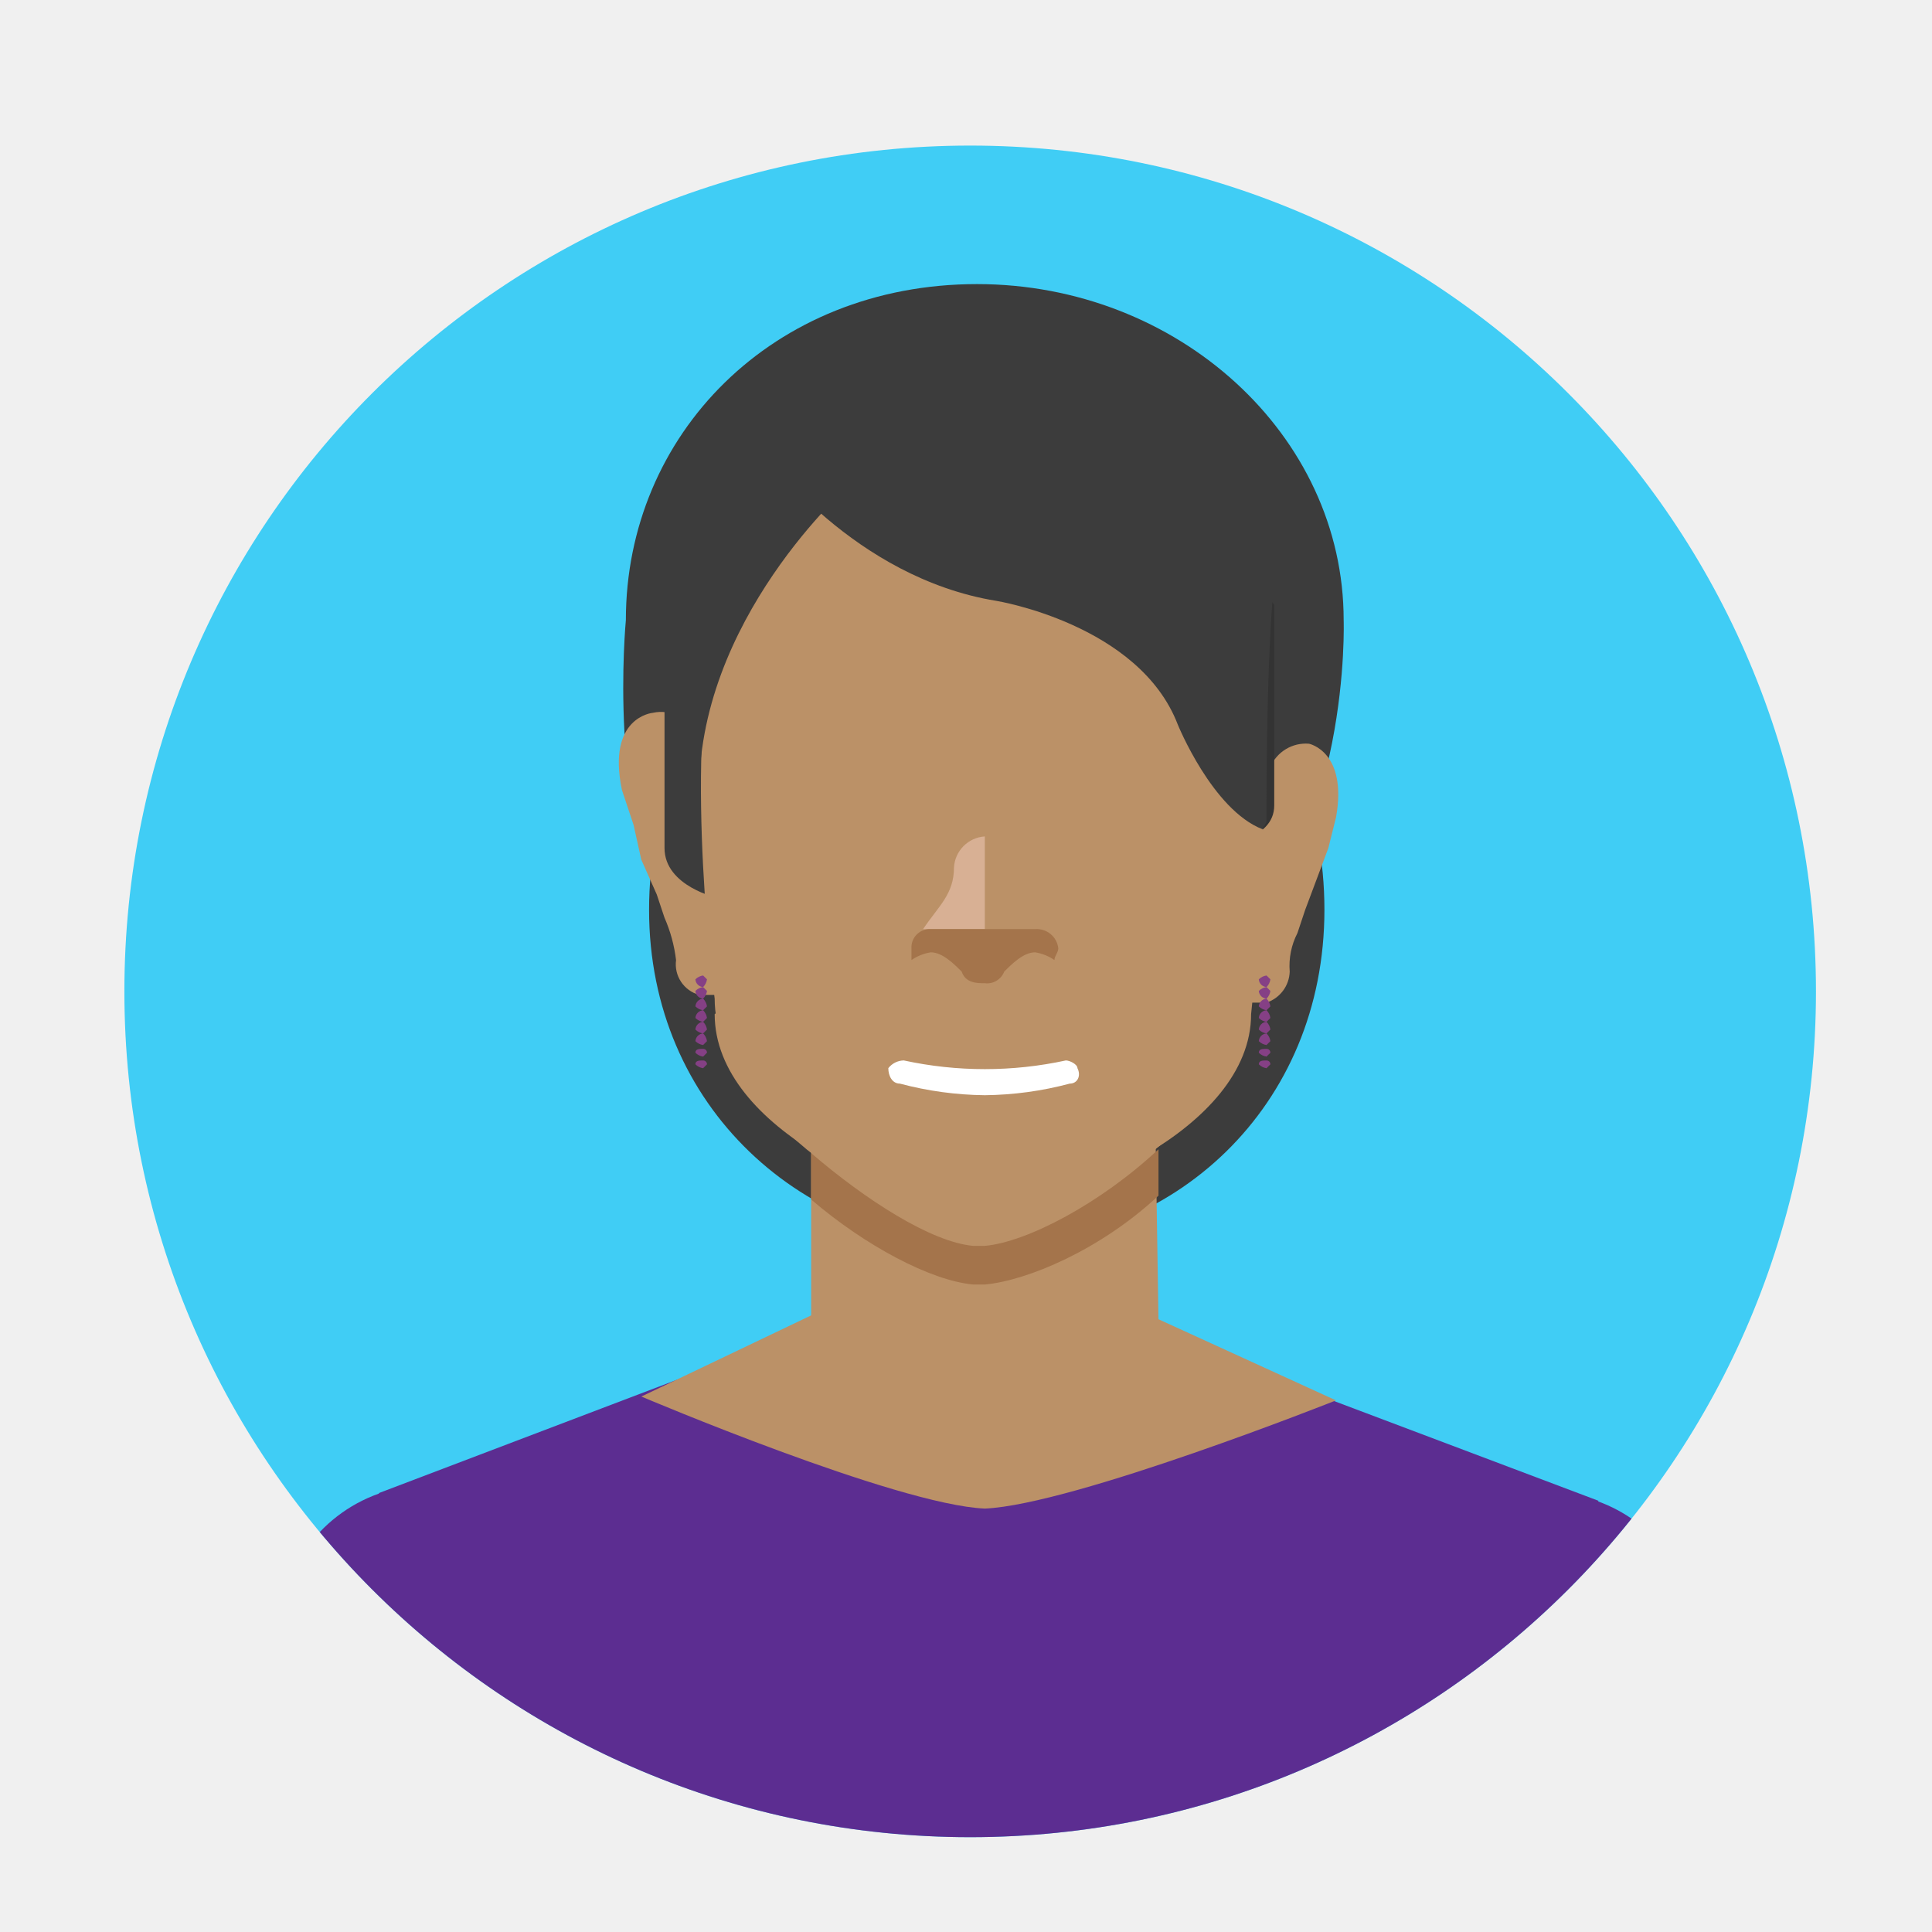
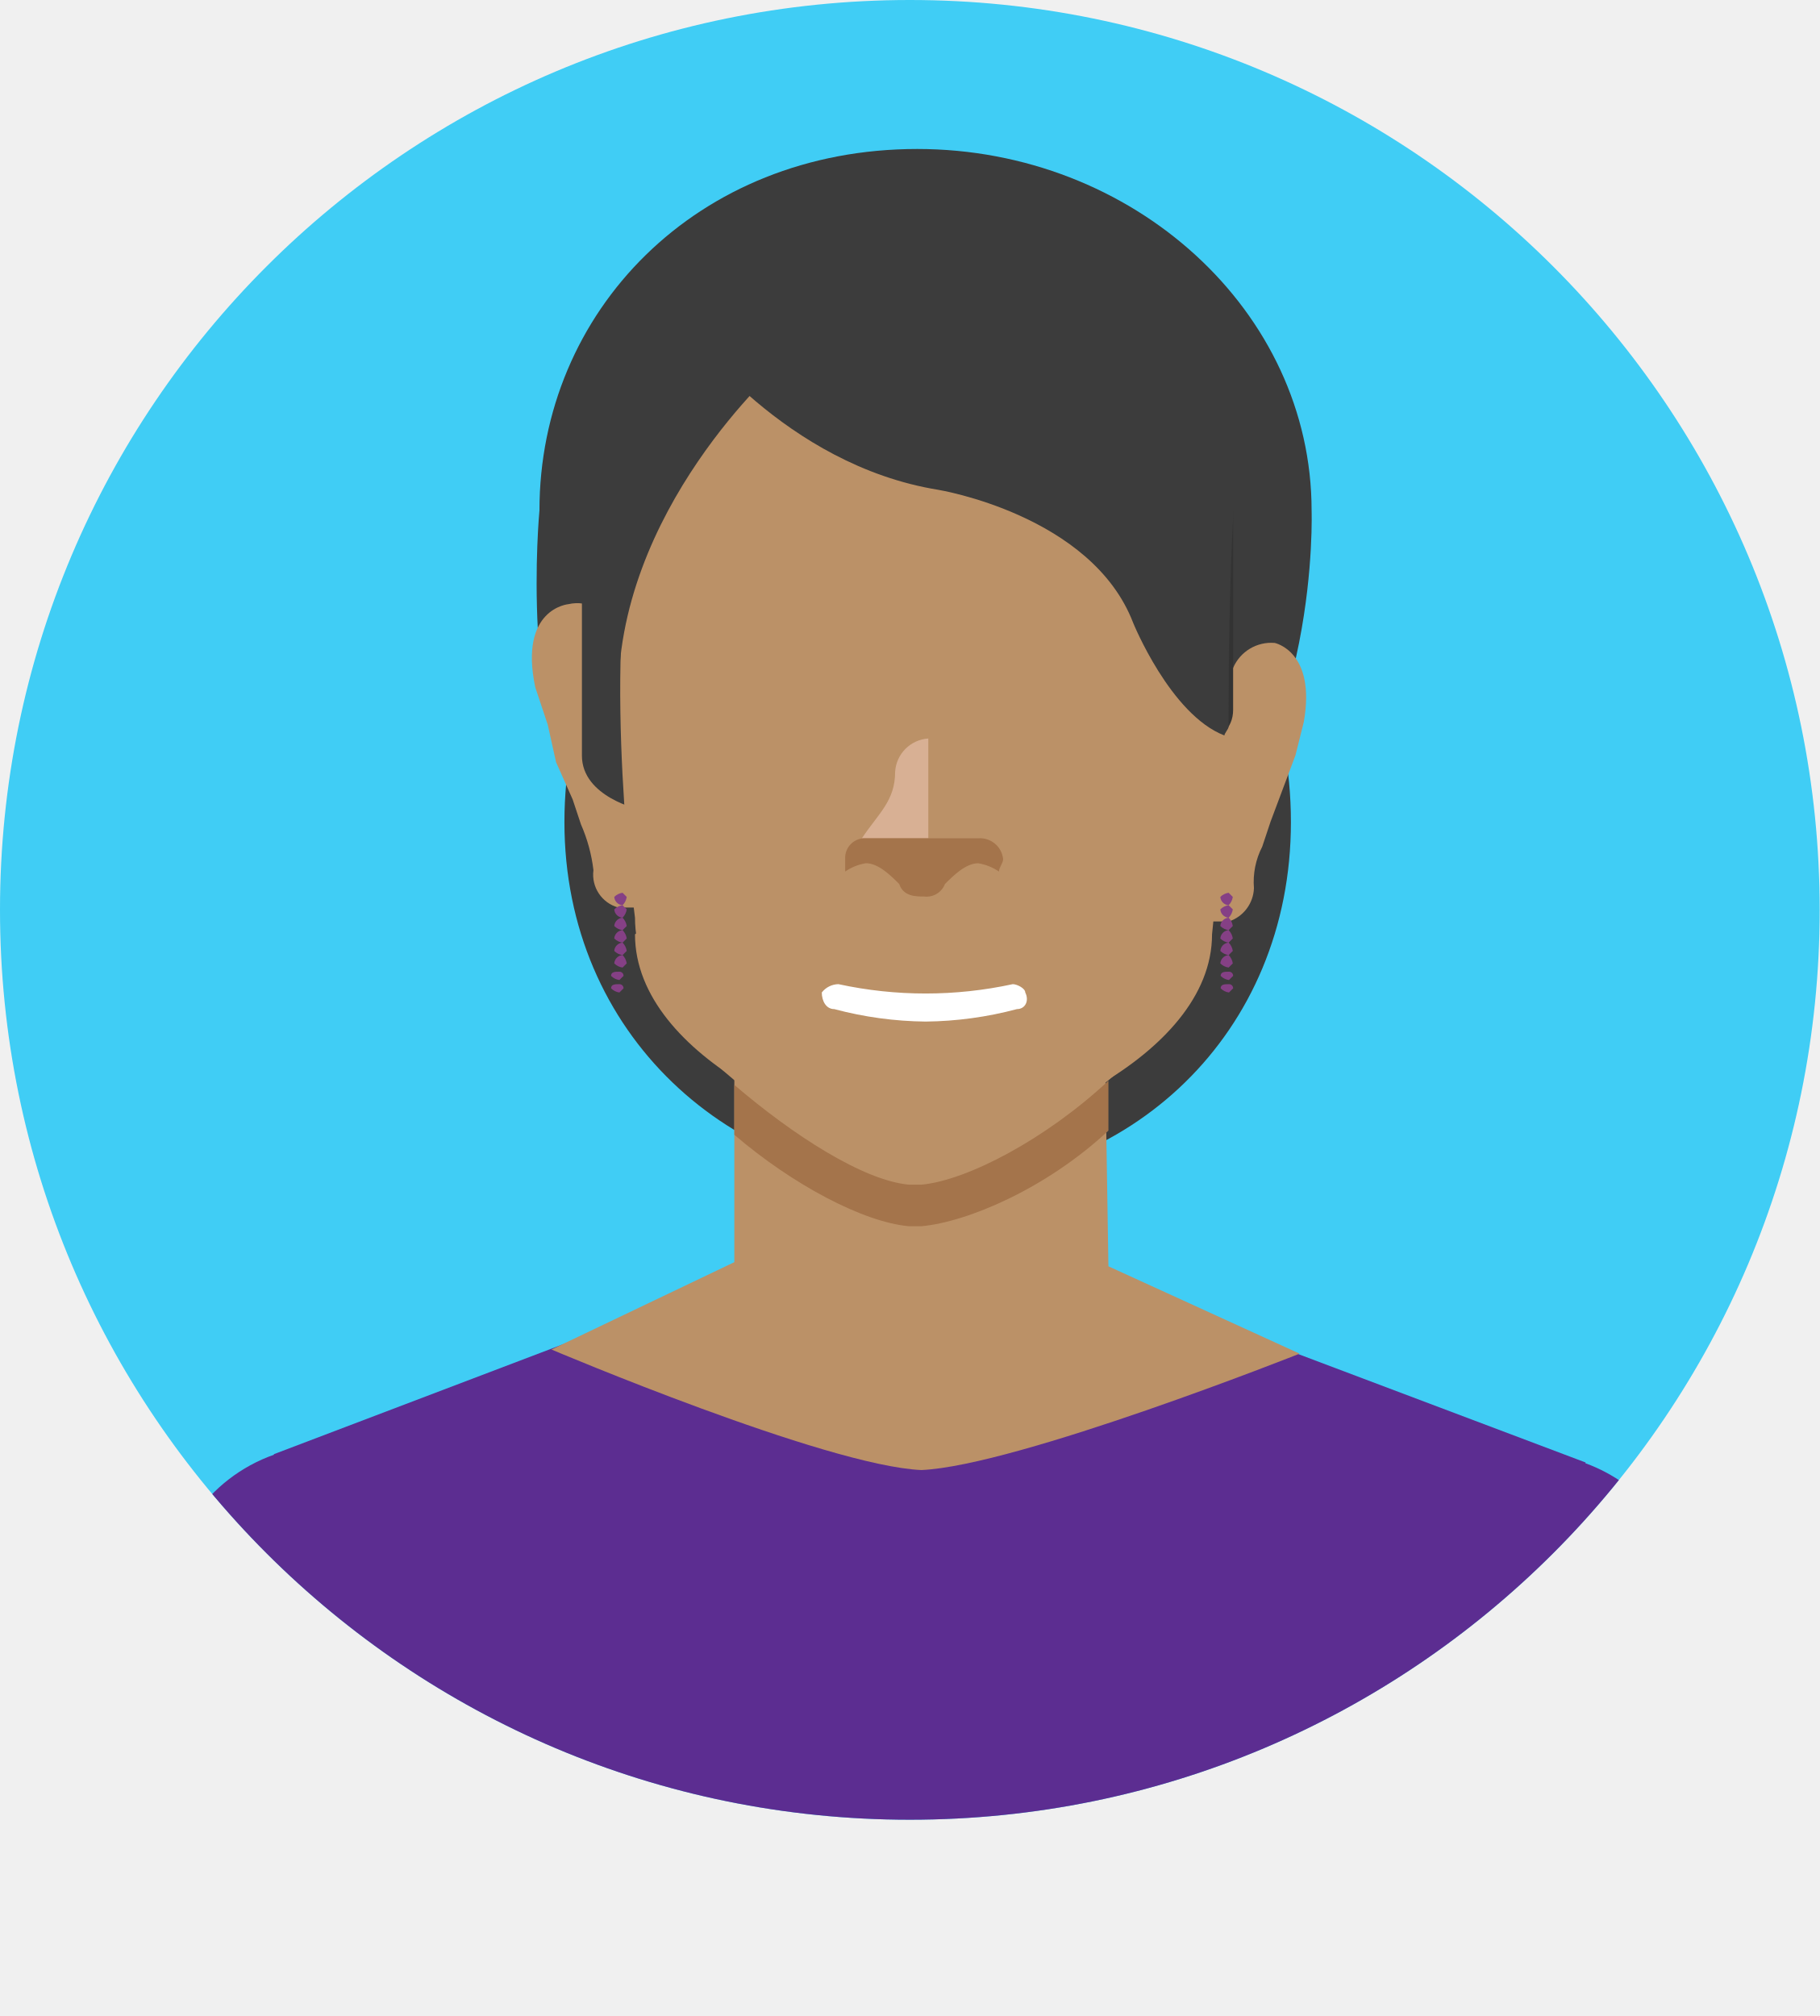
- <svg xmlns="http://www.w3.org/2000/svg" viewBox="0 0 150 150">
+ <svg xmlns="http://www.w3.org/2000/svg" viewBox="0 0 150 166.179">
  <defs>
    <clipPath id="a">
-       <circle cx="75.324" cy="76.97" r="65.667" fill="none" />
+       <circle cx="75" cy="75" r="75" fill="none" />
    </clipPath>
  </defs>
  <g clip-path="url(#a)">
-     <circle cx="75.324" cy="76.97" r="65.667" fill="#40cdf5" />
+     <circle cx="75" cy="75" r="75" fill="#40cdf5" />
  </g>
  <g clip-path="url(#a)">
-     <circle cx="75.324" cy="76.97" r="65.667" fill="none" />
+     <circle cx="75" cy="75" r="75" fill="none" />
  </g>
  <g clip-path="url(#a)">
-     <path d="M135.991 156.467c-1.2-10.4-3.849-26.992-4.342-30.265a11.633 11.633 0 0 0-7.568-9.632l.02-.051-38.951-14.693-17.078-.6L29.42 115.92l.013.035a11.751 11.751 0 0 0-7.827 11.327c-1.261 7.963-3.485 21.1-4.378 29.185z" fill="#5c2d91" />
-     <path d="M102.828 70.638c0 15.294-11.685 26.09-26.067 26.09s-26.367-10.8-26.367-26.09c0-15.594 11.985-27.889 26.367-27.889s26.067 12.295 26.067 27.889z" fill="#3c3c3c" />
-     <path d="M62.978 83.533v18.593l-13.183 6.3s19.775 8.4 26.666 8.7c6.891-.3 27.266-8.4 27.266-8.4l-13.783-6.3-.3-18.893H62.978z" fill="#bb9167" />
-     <path d="M52.192 70.938c-5.094-7.2-3.6-22.791-3.6-22.791 0-14.394 11.386-26.09 27.266-26.09 15.58 0 28.464 11.695 28.464 26.09 0 0 .6 16.793-8.989 25.79" fill="#3c3c3c" />
-     <path d="M53.989 57.143a2.842 2.842 0 0 0-3.3-1.8s-3.6.3-2.4 6l.9 2.7.6 2.7 1.2 2.7.6 1.8a11.623 11.623 0 0 1 .9 3.3 2.459 2.459 0 0 0 1.8 2.7h2.1s-.3-4.8.3-18.593zm44.644 2.4a2.99 2.99 0 0 1 3-1.8s3 .6 2.1 5.7l-.6 2.4-.9 2.4-.9 2.4-.6 1.8a5.563 5.563 0 0 0-.6 3 2.623 2.623 0 0 1-1.8 2.4h-2.1s.3-4.5-.3-16.794l2.7-1.5z" fill="#bb9167" />
-     <path d="M94.7 65.855c.6-4.8 1.837-17.408-2.358-17.408-4.494 0-1.8-11.995-1.8-11.995l8.389 10.5v15.59c0 2.7-4.068 3.049-4.068 3.049z" fill="#333" />
-     <path d="M55.787 69.738c-.6-5.1.6-32.387.6-32.387l-4.794-.3v28.788c-.001 3 4.194 3.899 4.194 3.899z" fill="#3c3c3c" />
-     <path d="M96.835 77.535c0 9-14.382 17.993-20.674 17.993s-20.674-9-20.674-17.993c0 0-2.4-17.993 0-28.489" fill="#bb9167" />
-     <path d="M97.135 49.046c2.1 10.5 0 29.689 0 29.689 0 9-14.681 14.994-20.974 14.994s-20.674-6-20.674-14.994" fill="#bb9167" />
-     <path d="M97.434 52.345c0 11.4-9.588 20.392-21.273 20.392s-21.273-9-21.273-20.392 9.588-20.692 21.273-20.692 21.273 9.296 21.273 20.692z" fill="#bb9167" />
-     <path d="M62.978 93.129c4.2 3.6 9.288 6.3 12.584 6.6h.9c3.3-.3 8.989-2.7 13.483-6.9v-3.6c-4.494 4.2-10.187 7.2-13.483 7.5h-.9c-3.3-.3-8.389-3.6-12.584-7.2z" fill="#a4744b" />
-     <path d="M53.09 57.143s5.693-21.292 13.783-23.091l8.389-7.8-23.37 11.1-2.1 11.695z" fill="#3c3c3c" />
-     <path d="M67.173 61.941a1.5 1.5 0 1 1-3 0 1.523 1.523 0 1 1 3 0zm20.674 0a1.605 1.605 0 0 1-1.5 1.5 1.679 1.679 0 0 1-1.8-1.5 1.655 1.655 0 1 1 3.3 0z" fill="none" />
-     <path d="M59.382 35.251s6.891 9.6 17.977 11.4c0 0 11.086 1.8 14.082 9.6 0 0 2.69 6.632 6.585 8.132 0-.134.3-.479.3-.611.02-23.3 1.541-23.072 1.541-23.072C79.195 27.807 77.36 27.755 77.36 27.755z" fill="#3c3c3c" />
-     <path d="M65.974 37.65s-11.985 10.5-11.685 24.291l-2.4-16.794 6.891-12.295 8.689-.6z" fill="#3c3c3c" />
-     <path d="M76.461 85.032a26.694 26.694 0 0 1-6.592-.9c-.6 0-.9-.6-.9-1.2a1.555 1.555 0 0 1 1.2-.6 29.663 29.663 0 0 0 12.584 0c.3 0 .9.3.9.6.3.6 0 1.2-.6 1.2a26.68 26.68 0 0 1-6.592.9z" fill="#fff" />
-     <path d="M81.255 58.942c-.3-.3-.3-.3 0-.6 3.895-3 9.588-1.5 9.888-1.5a.3.3 0 1 1 0 .6s-5.992-1.5-9.588 1.5h-.3zm-11.386 0c-3.895-3-9.588-1.5-9.588-1.5-.3 0-.3 0-.3-.3-.3 0 0-.3 0-.3.3 0 5.992-1.5 10.187 1.5v.6h-.299z" fill="none" />
-     <path d="M76.461 64.94v7.2h-4.794c1.2-1.8 2.4-2.7 2.4-4.8a2.564 2.564 0 0 1 2.394-2.4z" fill="#d8b094" />
-     <path d="M80.356 72.137h-8.09a1.416 1.416 0 0 0-1.5 1.5v.9a3.685 3.685 0 0 1 1.5-.6c.9 0 1.8.9 2.4 1.5.3.9 1.2.9 1.8.9a1.422 1.422 0 0 0 1.5-.9c.6-.6 1.5-1.5 2.4-1.5a3.685 3.685 0 0 1 1.5.6c0-.3.3-.6.3-.9a1.679 1.679 0 0 0-1.8-1.5z" fill="#a4744b" />
-     <path d="M98.633 76.036a1.047 1.047 0 0 1-.3.6.644.644 0 0 1-.6-.6 1.047 1.047 0 0 1 .6-.3z" fill="#854085" />
-     <path d="M98.633 76.935a1.047 1.047 0 0 1-.3.6.644.644 0 0 1-.6-.6 1.047 1.047 0 0 1 .6-.3zm0 1.2l-.3.3a1.043 1.043 0 0 1-.6-.3.645.645 0 0 1 .6-.6 1.047 1.047 0 0 1 .3.6zm0 .9l-.3.3a1.043 1.043 0 0 1-.6-.3.645.645 0 0 1 .6-.6 1.047 1.047 0 0 1 .3.6z" fill="#854085" />
-     <path d="M98.633 79.934l-.3.3a1.043 1.043 0 0 1-.6-.3.645.645 0 0 1 .6-.6 1.047 1.047 0 0 1 .3.6zm0 .9l-.3.3a1.043 1.043 0 0 1-.6-.3.645.645 0 0 1 .6-.6 1.047 1.047 0 0 1 .3.6zm0 .9l-.3.3a1.043 1.043 0 0 1-.6-.3c0-.3.3-.3.6-.3a.292.292 0 0 1 .3.3zm0 .9l-.3.3a1.043 1.043 0 0 1-.6-.3c0-.3.3-.3.6-.3a.294.294 0 0 1 .3.299zM54.89 76.036a1.047 1.047 0 0 1-.3.6.644.644 0 0 1-.6-.6 1.047 1.047 0 0 1 .6-.3z" fill="#854085" />
-     <path d="M54.89 76.935a1.047 1.047 0 0 1-.3.6.644.644 0 0 1-.6-.6 1.047 1.047 0 0 1 .6-.3zm0 1.2l-.3.3a1.043 1.043 0 0 1-.6-.3.645.645 0 0 1 .6-.6 1.047 1.047 0 0 1 .3.6zm0 .9l-.3.3a1.043 1.043 0 0 1-.6-.3.645.645 0 0 1 .6-.6 1.047 1.047 0 0 1 .3.6z" fill="#854085" />
-     <path d="M54.89 79.934l-.3.3a1.043 1.043 0 0 1-.6-.3.645.645 0 0 1 .6-.6 1.047 1.047 0 0 1 .3.6zm0 .9l-.3.3a1.043 1.043 0 0 1-.6-.3.645.645 0 0 1 .6-.6 1.047 1.047 0 0 1 .3.6zm0 .9l-.3.3a1.043 1.043 0 0 1-.6-.3c0-.3.3-.3.6-.3a.292.292 0 0 1 .3.3zm0 .9l-.3.3a1.043 1.043 0 0 1-.6-.3c0-.3.3-.3.6-.3a.294.294 0 0 1 .3.299z" fill="#854085" />
+     <path d="M144.289 166.179c-1.371-11.878-4.4-30.828-4.959-34.566a13.286 13.286 0 0 0-8.644-11l.023-.058-44.486-16.783-19.505-.685-44.146 16.783.015.04a13.421 13.421 0 0 0-8.939 12.937c-1.44 9.095-3.98 24.1-5 33.333z" fill="#5c2d91" />
+     <path d="M106.413 67.768c0 17.468-13.346 29.8-29.772 29.8s-30.114-12.335-30.114-29.8c0-17.81 13.688-31.853 30.114-31.853s29.772 14.043 29.772 31.853z" fill="#3c3c3c" />
+     <path d="M60.533 82.8v21.24l-15.076 7.2s22.614 9.594 30.494 9.936c7.88-.343 31.18-9.594 31.18-9.594l-15.762-7.2-.342-21.582z" fill="#bb9167" />
+     <path d="M48.58 68.111c-5.818-8.223-4.112-26.03-4.112-26.03 0-16.44 13-29.8 31.141-29.8 17.794 0 32.509 13.357 32.509 29.8 0 0 .685 19.18-10.267 29.455" fill="#3c3c3c" />
+     <path d="M50.633 51.853a3.246 3.246 0 0 0-3.769-2.053s-4.112.343-2.741 6.853l1.028 3.084.685 3.084 1.37 3.079.685 2.056a13.275 13.275 0 0 1 1.028 3.769 2.808 2.808 0 0 0 2.056 3.084h2.4s-.343-5.482.343-21.236zm51.017 3.2a3.415 3.415 0 0 1 3.426-2.056s3.426.685 2.4 6.51l-.685 2.741-1.028 2.741-1.028 2.741-.685 2.056a6.354 6.354 0 0 0-.685 3.426 3 3 0 0 1-2.056 2.741h-2.4s.343-5.14-.343-19.181l3.084-1.713z" fill="#bb9167" />
+     <path d="M96.817 62.305c.685-5.482 2.1-19.882-2.693-19.882-5.133 0-2.056-13.7-2.056-13.7l9.581 11.992v17.806C101.649 61.605 97 62 97 62z" fill="#333" />
+     <path d="M52.759 66.74c-.685-5.825.685-36.99.685-36.99l-5.475-.343v32.88c-.001 3.426 4.79 4.453 4.79 4.453z" fill="#3c3c3c" />
+     <path d="M99.568 75.645c0 10.279-16.426 20.55-23.612 20.55s-23.612-10.279-23.612-20.55c0 0-2.741-20.55 0-32.538" fill="#bb9167" />
+     <path d="M99.911 43.107c2.4 11.992 0 33.909 0 33.909 0 10.279-16.768 17.125-23.955 17.125s-23.612-6.853-23.612-17.125" fill="#bb9167" />
+     <path d="M100.252 46.875c0 13.02-10.951 23.29-24.3 23.29s-24.3-10.279-24.3-23.29 10.951-23.633 24.3-23.633 24.3 10.617 24.3 23.633z" fill="#bb9167" />
+     <path d="M60.533 93.54c4.8 4.112 10.621 7.2 14.39 7.538h1.029c3.774-.343 10.279-3.084 15.418-7.881v-4.111c-5.139 4.8-11.649 8.223-15.418 8.566h-1.029c-3.774-.343-9.593-4.112-14.39-8.223z" fill="#a4744b" />
+     <path d="M49.606 52.355s6.5-24.318 15.742-26.373l9.581-8.909-26.691 12.678-2.4 13.357z" fill="#3c3c3c" />
+     <path d="M65.691 57.835a1.713 1.713 0 1 1-3.426 0 1.739 1.739 0 1 1 3.426 0zm23.612 0a1.833 1.833 0 0 1-1.713 1.713 1.918 1.918 0 0 1-2.056-1.713 1.89 1.89 0 1 1 3.769 0z" fill="none" />
+     <path d="M56.792 27.352s7.87 10.964 20.532 13.02c0 0 12.662 2.056 16.083 10.964 0 0 3.072 7.575 7.521 9.288 0-.153.343-.547.343-.7.023-26.612 1.76-26.351 1.76-26.351C79.421 18.85 77.325 18.79 77.325 18.79z" fill="#3c3c3c" />
+     <path d="M64.321 30.092S50.633 42.084 50.975 57.835l-2.741-19.181L56.1 24.612l9.924-.685z" fill="#3c3c3c" />
+     <path d="M76.3 84.208a30.488 30.488 0 0 1-7.53-1.028c-.685 0-1.028-.685-1.028-1.371a1.776 1.776 0 0 1 1.371-.685 33.879 33.879 0 0 0 14.373 0c.343 0 1.028.343 1.028.685.343.685 0 1.371-.685 1.371a30.472 30.472 0 0 1-7.529 1.028z" fill="#fff" />
+     <path d="M81.774 54.251c-.343-.343-.343-.343 0-.685 4.449-3.426 10.951-1.713 11.293-1.713a.343.343 0 1 1 0 .685s-6.844-1.713-10.951 1.713zm-12.446 0c-4.449-3.426-10.951-1.713-10.951-1.713-.343 0-.343 0-.343-.343-.343 0 0-.343 0-.343.343 0 6.844-1.713 11.635 1.713v.685z" fill="none" />
+     <path d="M76.522 60.875V69.1h-5.475c1.371-2.056 2.741-3.084 2.741-5.482a2.928 2.928 0 0 1 2.734-2.743z" fill="#d8b094" />
+     <path d="M80.623 69.1h-9.24a1.617 1.617 0 0 0-1.713 1.713v1.027a4.209 4.209 0 0 1 1.713-.685c1.028 0 2.056 1.028 2.741 1.713.343 1.032 1.371 1.032 2.056 1.032a1.624 1.624 0 0 0 1.713-1.028c.685-.685 1.713-1.713 2.741-1.713a4.209 4.209 0 0 1 1.713.685c0-.343.343-.685.343-1.028a1.918 1.918 0 0 0-2.056-1.716z" fill="#a4744b" />
+     <path d="M101.622 73.933a1.2 1.2 0 0 1-.343.685.736.736 0 0 1-.685-.685 1.2 1.2 0 0 1 .685-.343z" fill="#854085" />
+     <path d="M101.622 74.96a1.2 1.2 0 0 1-.343.685.736.736 0 0 1-.685-.685 1.2 1.2 0 0 1 .685-.343zm0 1.371l-.343.343a1.191 1.191 0 0 1-.685-.343.737.737 0 0 1 .685-.685 1.2 1.2 0 0 1 .343.685zm0 1.028l-.343.343a1.191 1.191 0 0 1-.685-.343.737.737 0 0 1 .685-.685 1.2 1.2 0 0 1 .343.684z" fill="#854085" />
+     <path d="M101.622 78.385l-.343.343a1.191 1.191 0 0 1-.685-.343.737.737 0 0 1 .685-.685 1.2 1.2 0 0 1 .343.685zm0 1.028l-.343.343a1.191 1.191 0 0 1-.685-.343.737.737 0 0 1 .685-.685 1.2 1.2 0 0 1 .343.685zm.027 1.028l-.343.343a1.191 1.191 0 0 1-.685-.343c0-.343.343-.343.685-.343a.334.334 0 0 1 .343.324v.019zm0 1.028l-.343.343a1.191 1.191 0 0 1-.685-.343c0-.343.343-.343.685-.343a.336.336 0 0 1 .343.329v.013zm-49.987-7.536a1.2 1.2 0 0 1-.343.685.736.736 0 0 1-.685-.685 1.2 1.2 0 0 1 .685-.343z" fill="#854085" />
+     <path d="M51.662 74.96a1.2 1.2 0 0 1-.343.685.736.736 0 0 1-.685-.685 1.2 1.2 0 0 1 .685-.343zm0 1.371l-.343.343a1.191 1.191 0 0 1-.685-.343.737.737 0 0 1 .685-.685 1.2 1.2 0 0 1 .343.685zm0 1.028l-.343.343a1.191 1.191 0 0 1-.685-.343.737.737 0 0 1 .685-.685 1.2 1.2 0 0 1 .343.684z" fill="#854085" />
+     <path d="M51.662 78.385l-.343.343a1.191 1.191 0 0 1-.685-.343.737.737 0 0 1 .685-.685 1.2 1.2 0 0 1 .343.685zm0 1.028l-.343.343a1.191 1.191 0 0 1-.685-.343.737.737 0 0 1 .685-.685 1.2 1.2 0 0 1 .343.685zm-.262 1.028l-.343.343a1.191 1.191 0 0 1-.685-.343c0-.343.343-.343.685-.343a.334.334 0 0 1 .343.324v.019zm0 1.028l-.343.343a1.191 1.191 0 0 1-.685-.343c0-.343.343-.343.685-.343a.336.336 0 0 1 .343.329v.013z" fill="#854085" />
  </g>
</svg>
